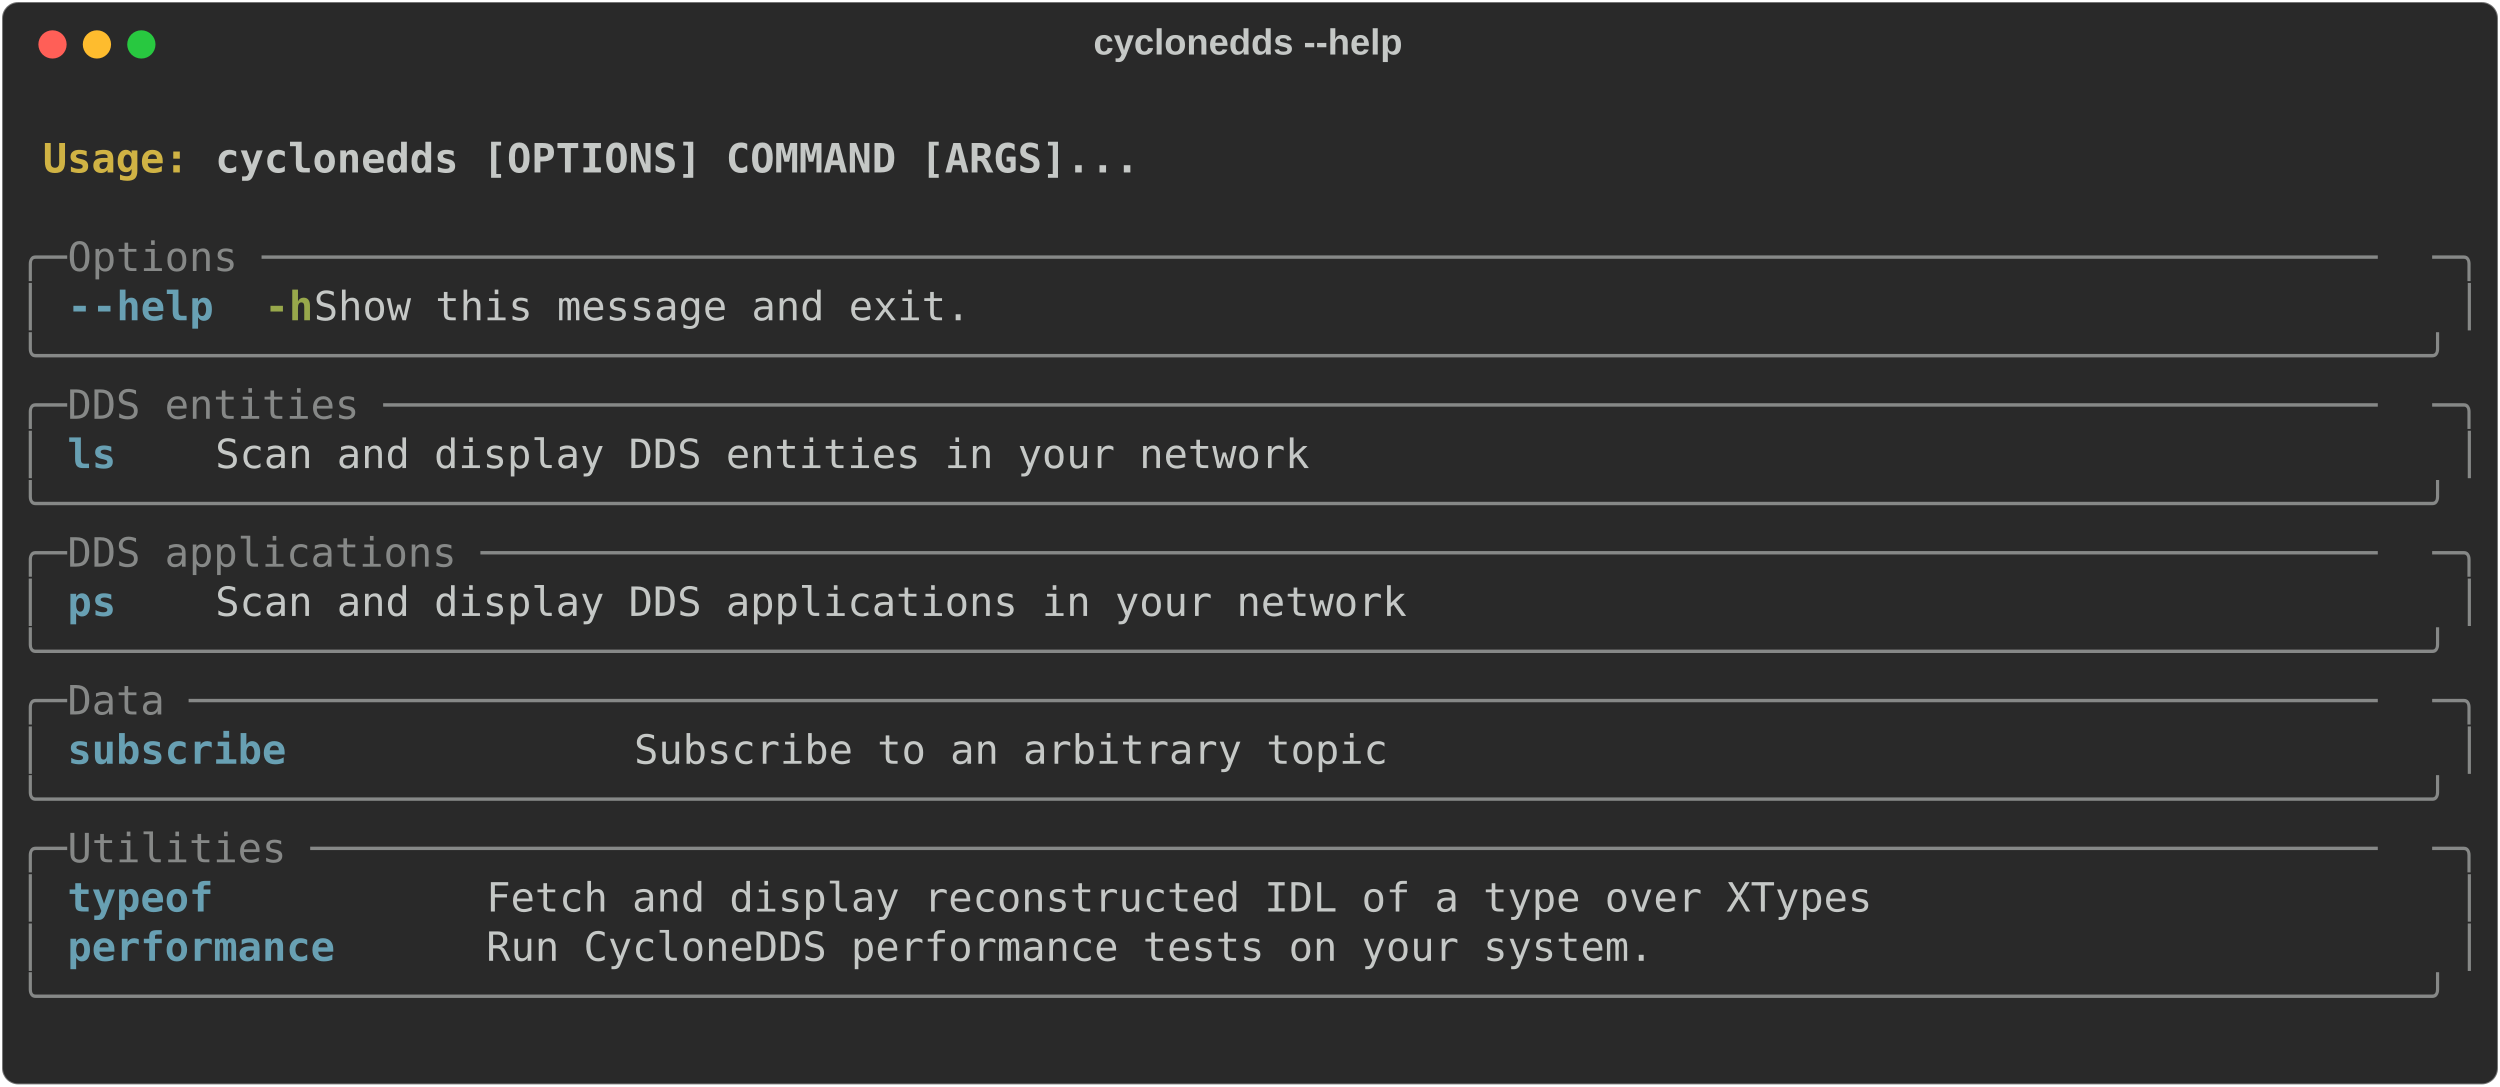
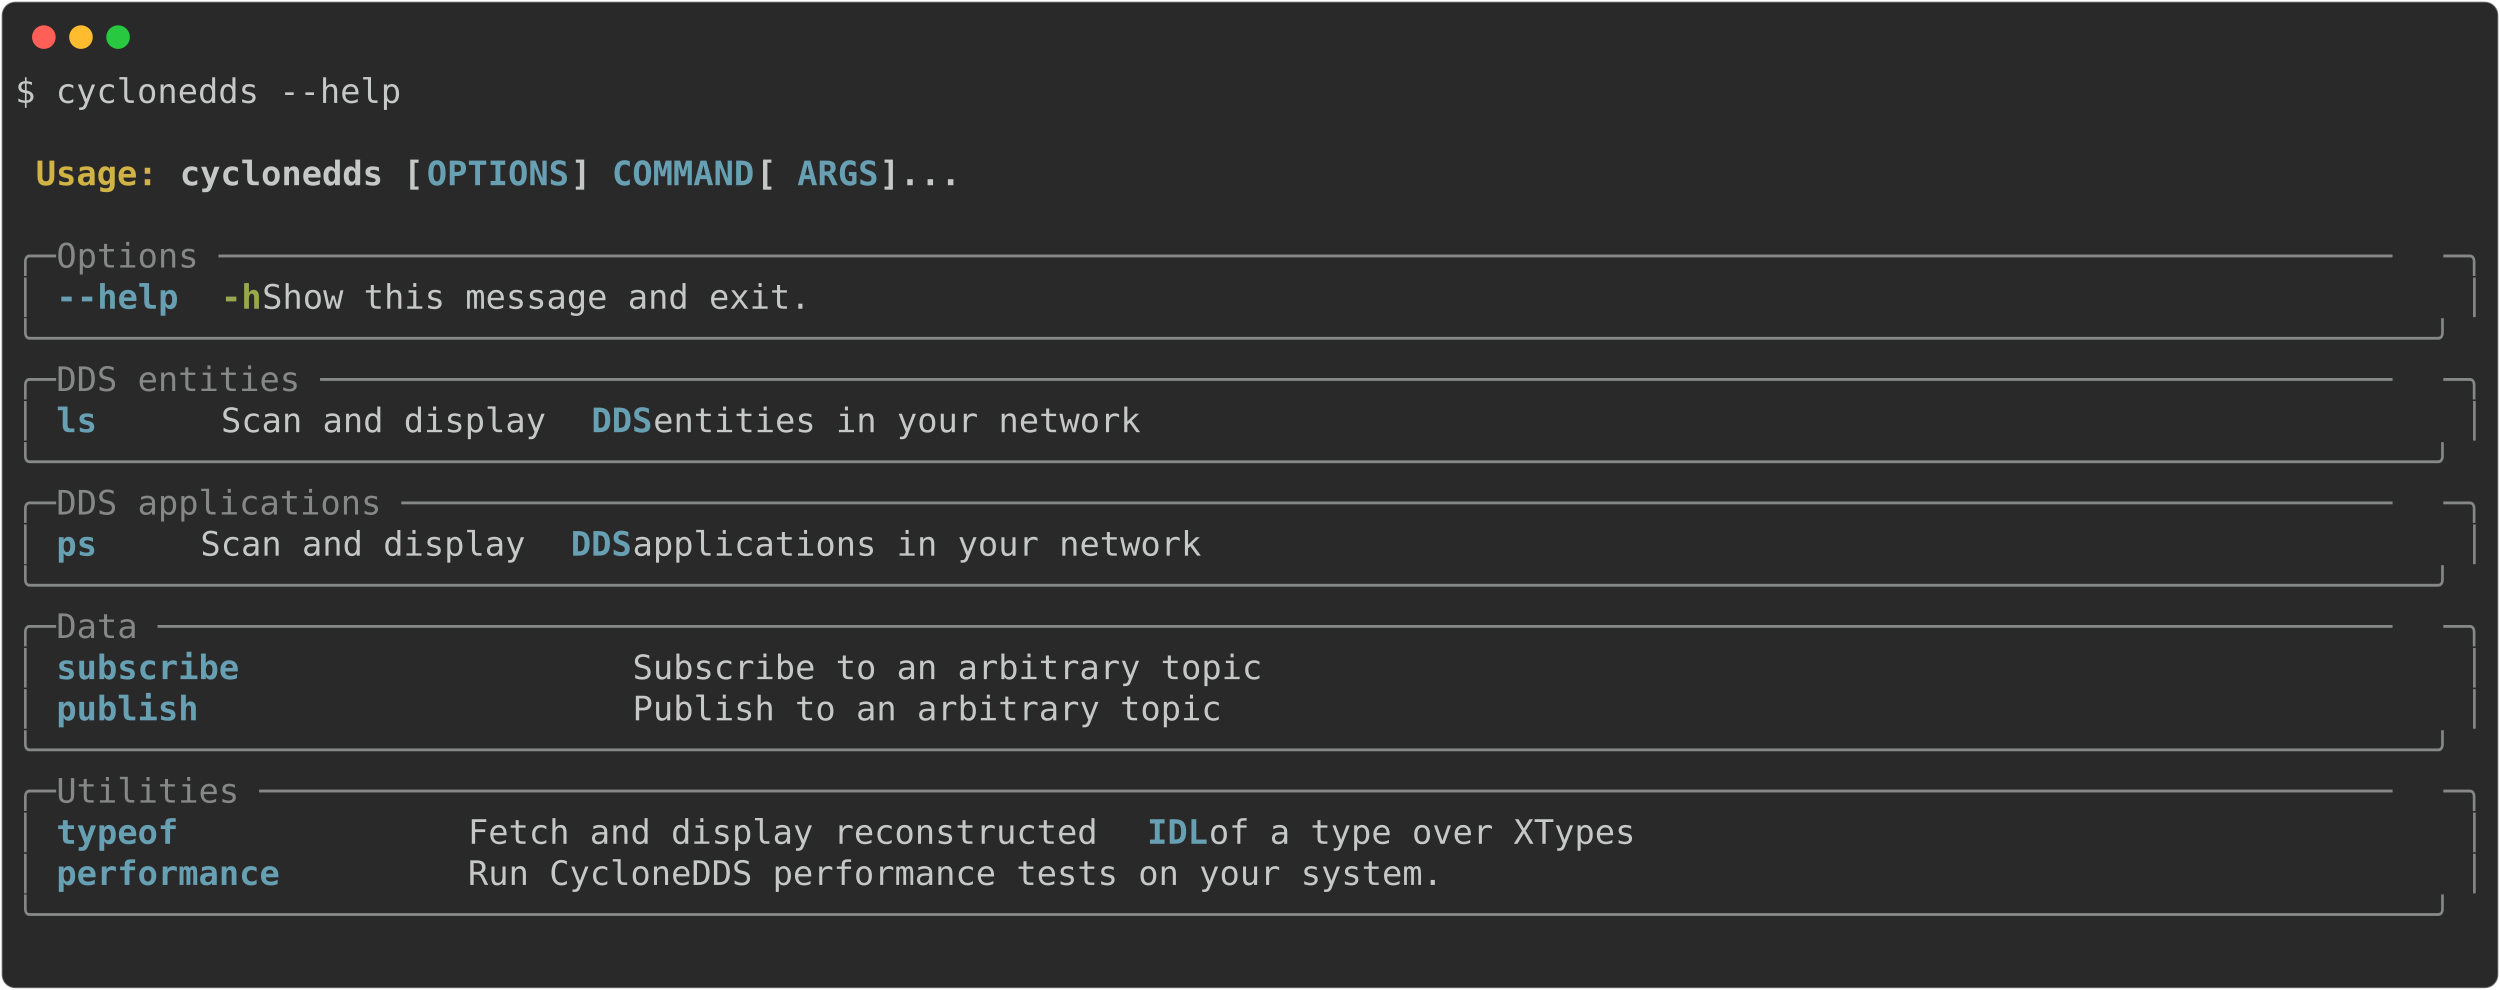
- <svg xmlns="http://www.w3.org/2000/svg" class="rich-terminal" viewBox="0 0 1238 538.0">
+ <svg xmlns="http://www.w3.org/2000/svg" class="rich-terminal" viewBox="0 0 1482 586.8">
  <style>

    @font-face {
        font-family: "Fira Code";
        src: local("FiraCode-Regular"),
                url("https://cdnjs.cloudflare.com/ajax/libs/firacode/6.2.0/woff2/FiraCode-Regular.woff2") format("woff2"),
                url("https://cdnjs.cloudflare.com/ajax/libs/firacode/6.2.0/woff/FiraCode-Regular.woff") format("woff");
        font-style: normal;
        font-weight: 400;
    }
    @font-face {
        font-family: "Fira Code";
        src: local("FiraCode-Bold"),
                url("https://cdnjs.cloudflare.com/ajax/libs/firacode/6.2.0/woff2/FiraCode-Bold.woff2") format("woff2"),
                url("https://cdnjs.cloudflare.com/ajax/libs/firacode/6.2.0/woff/FiraCode-Bold.woff") format("woff");
        font-style: bold;
        font-weight: 700;
    }

-     .terminal-1070083733-matrix {
+     .terminal-2514676171-matrix {
        font-family: Fira Code, monospace;
        font-size: 20px;
        line-height: 24.4px;
        font-variant-east-asian: full-width;
    }

-     .terminal-1070083733-title {
+     .terminal-2514676171-title {
        font-size: 18px;
        font-weight: bold;
        font-family: arial;
    }

-     .terminal-1070083733-r1 { fill: #c5c8c6;font-weight: bold }
- .terminal-1070083733-r2 { fill: #c5c8c6 }
- .terminal-1070083733-r3 { fill: #d0b344;font-weight: bold }
- .terminal-1070083733-r4 { fill: #868887 }
- .terminal-1070083733-r5 { fill: #68a0b3;font-weight: bold }
- .terminal-1070083733-r6 { fill: #98a84b;font-weight: bold }
+     .terminal-2514676171-r1 { fill: #c5c8c6 }
+ .terminal-2514676171-r2 { fill: #c5c8c6;font-weight: bold }
+ .terminal-2514676171-r3 { fill: #d0b344;font-weight: bold }
+ .terminal-2514676171-r4 { fill: #68a0b3;font-weight: bold }
+ .terminal-2514676171-r5 { fill: #868887 }
+ .terminal-2514676171-r6 { fill: #98a84b;font-weight: bold }
    </style>
  <defs>
-     <clipPath id="terminal-1070083733-clip-terminal">
-       <rect x="0" y="0" width="1219.0" height="487.0" />
-     </clipPath>
-     <clipPath id="terminal-1070083733-line-0">
-       <rect x="0" y="1.5" width="1220" height="24.65" />
-     </clipPath>
-     <clipPath id="terminal-1070083733-line-1">
-       <rect x="0" y="25.9" width="1220" height="24.65" />
-     </clipPath>
-     <clipPath id="terminal-1070083733-line-2">
-       <rect x="0" y="50.3" width="1220" height="24.65" />
-     </clipPath>
-     <clipPath id="terminal-1070083733-line-3">
-       <rect x="0" y="74.7" width="1220" height="24.65" />
-     </clipPath>
-     <clipPath id="terminal-1070083733-line-4">
-       <rect x="0" y="99.1" width="1220" height="24.65" />
-     </clipPath>
-     <clipPath id="terminal-1070083733-line-5">
-       <rect x="0" y="123.5" width="1220" height="24.65" />
-     </clipPath>
-     <clipPath id="terminal-1070083733-line-6">
-       <rect x="0" y="147.9" width="1220" height="24.65" />
-     </clipPath>
-     <clipPath id="terminal-1070083733-line-7">
-       <rect x="0" y="172.3" width="1220" height="24.65" />
-     </clipPath>
-     <clipPath id="terminal-1070083733-line-8">
-       <rect x="0" y="196.7" width="1220" height="24.65" />
-     </clipPath>
-     <clipPath id="terminal-1070083733-line-9">
-       <rect x="0" y="221.1" width="1220" height="24.65" />
-     </clipPath>
-     <clipPath id="terminal-1070083733-line-10">
-       <rect x="0" y="245.5" width="1220" height="24.65" />
-     </clipPath>
-     <clipPath id="terminal-1070083733-line-11">
-       <rect x="0" y="269.9" width="1220" height="24.65" />
-     </clipPath>
-     <clipPath id="terminal-1070083733-line-12">
-       <rect x="0" y="294.3" width="1220" height="24.65" />
-     </clipPath>
-     <clipPath id="terminal-1070083733-line-13">
-       <rect x="0" y="318.7" width="1220" height="24.65" />
-     </clipPath>
-     <clipPath id="terminal-1070083733-line-14">
-       <rect x="0" y="343.1" width="1220" height="24.65" />
-     </clipPath>
-     <clipPath id="terminal-1070083733-line-15">
-       <rect x="0" y="367.5" width="1220" height="24.65" />
-     </clipPath>
-     <clipPath id="terminal-1070083733-line-16">
-       <rect x="0" y="391.9" width="1220" height="24.65" />
-     </clipPath>
-     <clipPath id="terminal-1070083733-line-17">
-       <rect x="0" y="416.3" width="1220" height="24.65" />
-     </clipPath>
-     <clipPath id="terminal-1070083733-line-18">
-       <rect x="0" y="440.7" width="1220" height="24.65" />
+     <clipPath id="terminal-2514676171-clip-terminal">
+       <rect x="0" y="0" width="1463.0" height="535.8" />
+     </clipPath>
+     <clipPath id="terminal-2514676171-line-0">
+       <rect x="0" y="1.5" width="1464" height="24.65" />
+     </clipPath>
+     <clipPath id="terminal-2514676171-line-1">
+       <rect x="0" y="25.9" width="1464" height="24.65" />
+     </clipPath>
+     <clipPath id="terminal-2514676171-line-2">
+       <rect x="0" y="50.3" width="1464" height="24.65" />
+     </clipPath>
+     <clipPath id="terminal-2514676171-line-3">
+       <rect x="0" y="74.7" width="1464" height="24.65" />
+     </clipPath>
+     <clipPath id="terminal-2514676171-line-4">
+       <rect x="0" y="99.1" width="1464" height="24.65" />
+     </clipPath>
+     <clipPath id="terminal-2514676171-line-5">
+       <rect x="0" y="123.5" width="1464" height="24.65" />
+     </clipPath>
+     <clipPath id="terminal-2514676171-line-6">
+       <rect x="0" y="147.9" width="1464" height="24.65" />
+     </clipPath>
+     <clipPath id="terminal-2514676171-line-7">
+       <rect x="0" y="172.3" width="1464" height="24.65" />
+     </clipPath>
+     <clipPath id="terminal-2514676171-line-8">
+       <rect x="0" y="196.7" width="1464" height="24.65" />
+     </clipPath>
+     <clipPath id="terminal-2514676171-line-9">
+       <rect x="0" y="221.1" width="1464" height="24.65" />
+     </clipPath>
+     <clipPath id="terminal-2514676171-line-10">
+       <rect x="0" y="245.5" width="1464" height="24.65" />
+     </clipPath>
+     <clipPath id="terminal-2514676171-line-11">
+       <rect x="0" y="269.9" width="1464" height="24.65" />
+     </clipPath>
+     <clipPath id="terminal-2514676171-line-12">
+       <rect x="0" y="294.3" width="1464" height="24.65" />
+     </clipPath>
+     <clipPath id="terminal-2514676171-line-13">
+       <rect x="0" y="318.7" width="1464" height="24.65" />
+     </clipPath>
+     <clipPath id="terminal-2514676171-line-14">
+       <rect x="0" y="343.1" width="1464" height="24.65" />
+     </clipPath>
+     <clipPath id="terminal-2514676171-line-15">
+       <rect x="0" y="367.5" width="1464" height="24.65" />
+     </clipPath>
+     <clipPath id="terminal-2514676171-line-16">
+       <rect x="0" y="391.9" width="1464" height="24.65" />
+     </clipPath>
+     <clipPath id="terminal-2514676171-line-17">
+       <rect x="0" y="416.3" width="1464" height="24.65" />
+     </clipPath>
+     <clipPath id="terminal-2514676171-line-18">
+       <rect x="0" y="440.7" width="1464" height="24.65" />
+     </clipPath>
+     <clipPath id="terminal-2514676171-line-19">
+       <rect x="0" y="465.1" width="1464" height="24.65" />
+     </clipPath>
+     <clipPath id="terminal-2514676171-line-20">
+       <rect x="0" y="489.5" width="1464" height="24.65" />
    </clipPath>
  </defs>
-   <rect fill="#292929" stroke="rgba(255,255,255,0.35)" stroke-width="1" x="1" y="1" width="1236" height="536" rx="8" />
-   <text class="terminal-1070083733-title" fill="#c5c8c6" text-anchor="middle" x="618" y="27">cyclonedds --help</text>
+   <rect fill="#292929" stroke="rgba(255,255,255,0.35)" stroke-width="1" x="1" y="1" width="1480" height="584.8" rx="8" />
  <g transform="translate(26,22)">
    <circle cx="0" cy="0" r="7" fill="#ff5f57" />
    <circle cx="22" cy="0" r="7" fill="#febc2e" />
    <circle cx="44" cy="0" r="7" fill="#28c840" />
  </g>
-   <g transform="translate(9, 41)" clip-path="url(#terminal-1070083733-clip-terminal)">
-     <g class="terminal-1070083733-matrix">
-       <text class="terminal-1070083733-r2" x="1220" y="20" textLength="12.2" clip-path="url(#terminal-1070083733-line-0)">
- </text>
-       <text class="terminal-1070083733-r3" x="12.2" y="44.4" textLength="85.4" clip-path="url(#terminal-1070083733-line-1)">Usage: </text>
-       <text class="terminal-1070083733-r1" x="97.6" y="44.4" textLength="463.6" clip-path="url(#terminal-1070083733-line-1)">cyclonedds [OPTIONS] COMMAND [ARGS]...</text>
-       <text class="terminal-1070083733-r2" x="1220" y="44.4" textLength="12.2" clip-path="url(#terminal-1070083733-line-1)">
- </text>
-       <text class="terminal-1070083733-r2" x="1220" y="68.8" textLength="12.2" clip-path="url(#terminal-1070083733-line-2)">
- </text>
-       <text class="terminal-1070083733-r4" x="0" y="93.2" textLength="24.4" clip-path="url(#terminal-1070083733-line-3)">╭─</text>
-       <text class="terminal-1070083733-r4" x="24.4" y="93.2" textLength="1171.2" clip-path="url(#terminal-1070083733-line-3)"> Options ───────────────────────────────────────────────────────────────────────────────────────</text>
-       <text class="terminal-1070083733-r4" x="1195.6" y="93.2" textLength="24.4" clip-path="url(#terminal-1070083733-line-3)">─╮</text>
-       <text class="terminal-1070083733-r2" x="1220" y="93.2" textLength="12.2" clip-path="url(#terminal-1070083733-line-3)">
- </text>
-       <text class="terminal-1070083733-r4" x="0" y="117.6" textLength="12.2" clip-path="url(#terminal-1070083733-line-4)">│</text>
-       <text class="terminal-1070083733-r5" x="24.4" y="117.6" textLength="12.2" clip-path="url(#terminal-1070083733-line-4)">-</text>
-       <text class="terminal-1070083733-r5" x="36.6" y="117.6" textLength="61" clip-path="url(#terminal-1070083733-line-4)">-help</text>
-       <text class="terminal-1070083733-r6" x="122" y="117.6" textLength="24.4" clip-path="url(#terminal-1070083733-line-4)">-h</text>
-       <text class="terminal-1070083733-r2" x="146.4" y="117.6" textLength="1061.4" clip-path="url(#terminal-1070083733-line-4)">    Show this message and exit.                                                        </text>
-       <text class="terminal-1070083733-r4" x="1207.8" y="117.6" textLength="12.2" clip-path="url(#terminal-1070083733-line-4)">│</text>
-       <text class="terminal-1070083733-r2" x="1220" y="117.6" textLength="12.2" clip-path="url(#terminal-1070083733-line-4)">
- </text>
-       <text class="terminal-1070083733-r4" x="0" y="142" textLength="1220" clip-path="url(#terminal-1070083733-line-5)">╰──────────────────────────────────────────────────────────────────────────────────────────────────╯</text>
-       <text class="terminal-1070083733-r2" x="1220" y="142" textLength="12.2" clip-path="url(#terminal-1070083733-line-5)">
- </text>
-       <text class="terminal-1070083733-r4" x="0" y="166.4" textLength="24.4" clip-path="url(#terminal-1070083733-line-6)">╭─</text>
-       <text class="terminal-1070083733-r4" x="24.4" y="166.4" textLength="1171.2" clip-path="url(#terminal-1070083733-line-6)"> DDS entities ──────────────────────────────────────────────────────────────────────────────────</text>
-       <text class="terminal-1070083733-r4" x="1195.6" y="166.4" textLength="24.4" clip-path="url(#terminal-1070083733-line-6)">─╮</text>
-       <text class="terminal-1070083733-r2" x="1220" y="166.4" textLength="12.2" clip-path="url(#terminal-1070083733-line-6)">
- </text>
-       <text class="terminal-1070083733-r4" x="0" y="190.8" textLength="12.2" clip-path="url(#terminal-1070083733-line-7)">│</text>
-       <text class="terminal-1070083733-r5" x="24.4" y="190.8" textLength="61" clip-path="url(#terminal-1070083733-line-7)">ls   </text>
-       <text class="terminal-1070083733-r2" x="97.6" y="190.8" textLength="1110.2" clip-path="url(#terminal-1070083733-line-7)"> Scan and display DDS entities in your network                                             </text>
-       <text class="terminal-1070083733-r4" x="1207.8" y="190.8" textLength="12.2" clip-path="url(#terminal-1070083733-line-7)">│</text>
-       <text class="terminal-1070083733-r2" x="1220" y="190.8" textLength="12.2" clip-path="url(#terminal-1070083733-line-7)">
- </text>
-       <text class="terminal-1070083733-r4" x="0" y="215.2" textLength="1220" clip-path="url(#terminal-1070083733-line-8)">╰──────────────────────────────────────────────────────────────────────────────────────────────────╯</text>
-       <text class="terminal-1070083733-r2" x="1220" y="215.2" textLength="12.2" clip-path="url(#terminal-1070083733-line-8)">
- </text>
-       <text class="terminal-1070083733-r4" x="0" y="239.6" textLength="24.4" clip-path="url(#terminal-1070083733-line-9)">╭─</text>
-       <text class="terminal-1070083733-r4" x="24.4" y="239.6" textLength="1171.2" clip-path="url(#terminal-1070083733-line-9)"> DDS applications ──────────────────────────────────────────────────────────────────────────────</text>
-       <text class="terminal-1070083733-r4" x="1195.6" y="239.6" textLength="24.4" clip-path="url(#terminal-1070083733-line-9)">─╮</text>
-       <text class="terminal-1070083733-r2" x="1220" y="239.6" textLength="12.2" clip-path="url(#terminal-1070083733-line-9)">
- </text>
-       <text class="terminal-1070083733-r4" x="0" y="264" textLength="12.2" clip-path="url(#terminal-1070083733-line-10)">│</text>
-       <text class="terminal-1070083733-r5" x="24.4" y="264" textLength="61" clip-path="url(#terminal-1070083733-line-10)">ps   </text>
-       <text class="terminal-1070083733-r2" x="97.6" y="264" textLength="1110.2" clip-path="url(#terminal-1070083733-line-10)"> Scan and display DDS applications in your network                                         </text>
-       <text class="terminal-1070083733-r4" x="1207.8" y="264" textLength="12.2" clip-path="url(#terminal-1070083733-line-10)">│</text>
-       <text class="terminal-1070083733-r2" x="1220" y="264" textLength="12.2" clip-path="url(#terminal-1070083733-line-10)">
- </text>
-       <text class="terminal-1070083733-r4" x="0" y="288.4" textLength="1220" clip-path="url(#terminal-1070083733-line-11)">╰──────────────────────────────────────────────────────────────────────────────────────────────────╯</text>
-       <text class="terminal-1070083733-r2" x="1220" y="288.4" textLength="12.2" clip-path="url(#terminal-1070083733-line-11)">
- </text>
-       <text class="terminal-1070083733-r4" x="0" y="312.8" textLength="24.4" clip-path="url(#terminal-1070083733-line-12)">╭─</text>
-       <text class="terminal-1070083733-r4" x="24.4" y="312.8" textLength="1171.2" clip-path="url(#terminal-1070083733-line-12)"> Data ──────────────────────────────────────────────────────────────────────────────────────────</text>
-       <text class="terminal-1070083733-r4" x="1195.6" y="312.8" textLength="24.4" clip-path="url(#terminal-1070083733-line-12)">─╮</text>
-       <text class="terminal-1070083733-r2" x="1220" y="312.8" textLength="12.2" clip-path="url(#terminal-1070083733-line-12)">
- </text>
-       <text class="terminal-1070083733-r4" x="0" y="337.2" textLength="12.2" clip-path="url(#terminal-1070083733-line-13)">│</text>
-       <text class="terminal-1070083733-r5" x="24.4" y="337.2" textLength="268.4" clip-path="url(#terminal-1070083733-line-13)">subscribe             </text>
-       <text class="terminal-1070083733-r2" x="305" y="337.2" textLength="902.8" clip-path="url(#terminal-1070083733-line-13)"> Subscribe to an arbitrary topic                                          </text>
-       <text class="terminal-1070083733-r4" x="1207.8" y="337.2" textLength="12.2" clip-path="url(#terminal-1070083733-line-13)">│</text>
-       <text class="terminal-1070083733-r2" x="1220" y="337.2" textLength="12.2" clip-path="url(#terminal-1070083733-line-13)">
- </text>
-       <text class="terminal-1070083733-r4" x="0" y="361.6" textLength="1220" clip-path="url(#terminal-1070083733-line-14)">╰──────────────────────────────────────────────────────────────────────────────────────────────────╯</text>
-       <text class="terminal-1070083733-r2" x="1220" y="361.6" textLength="12.2" clip-path="url(#terminal-1070083733-line-14)">
- </text>
-       <text class="terminal-1070083733-r4" x="0" y="386" textLength="24.4" clip-path="url(#terminal-1070083733-line-15)">╭─</text>
-       <text class="terminal-1070083733-r4" x="24.4" y="386" textLength="1171.2" clip-path="url(#terminal-1070083733-line-15)"> Utilities ─────────────────────────────────────────────────────────────────────────────────────</text>
-       <text class="terminal-1070083733-r4" x="1195.6" y="386" textLength="24.4" clip-path="url(#terminal-1070083733-line-15)">─╮</text>
-       <text class="terminal-1070083733-r2" x="1220" y="386" textLength="12.2" clip-path="url(#terminal-1070083733-line-15)">
- </text>
-       <text class="terminal-1070083733-r4" x="0" y="410.4" textLength="12.2" clip-path="url(#terminal-1070083733-line-16)">│</text>
-       <text class="terminal-1070083733-r5" x="24.4" y="410.4" textLength="195.2" clip-path="url(#terminal-1070083733-line-16)">typeof          </text>
-       <text class="terminal-1070083733-r2" x="231.8" y="410.4" textLength="976" clip-path="url(#terminal-1070083733-line-16)"> Fetch and display reconstructed IDL of a type over XTypes                      </text>
-       <text class="terminal-1070083733-r4" x="1207.8" y="410.4" textLength="12.2" clip-path="url(#terminal-1070083733-line-16)">│</text>
-       <text class="terminal-1070083733-r2" x="1220" y="410.4" textLength="12.2" clip-path="url(#terminal-1070083733-line-16)">
- </text>
-       <text class="terminal-1070083733-r4" x="0" y="434.8" textLength="12.2" clip-path="url(#terminal-1070083733-line-17)">│</text>
-       <text class="terminal-1070083733-r5" x="24.4" y="434.8" textLength="195.2" clip-path="url(#terminal-1070083733-line-17)">performance     </text>
-       <text class="terminal-1070083733-r2" x="231.8" y="434.8" textLength="976" clip-path="url(#terminal-1070083733-line-17)"> Run CycloneDDS performance tests on your system.                               </text>
-       <text class="terminal-1070083733-r4" x="1207.8" y="434.8" textLength="12.2" clip-path="url(#terminal-1070083733-line-17)">│</text>
-       <text class="terminal-1070083733-r2" x="1220" y="434.8" textLength="12.2" clip-path="url(#terminal-1070083733-line-17)">
- </text>
-       <text class="terminal-1070083733-r4" x="0" y="459.2" textLength="1220" clip-path="url(#terminal-1070083733-line-18)">╰──────────────────────────────────────────────────────────────────────────────────────────────────╯</text>
-       <text class="terminal-1070083733-r2" x="1220" y="459.2" textLength="12.2" clip-path="url(#terminal-1070083733-line-18)">
- </text>
-       <text class="terminal-1070083733-r2" x="1220" y="483.6" textLength="12.2" clip-path="url(#terminal-1070083733-line-19)">
+   <g transform="translate(9, 41)" clip-path="url(#terminal-2514676171-clip-terminal)">
+     <g class="terminal-2514676171-matrix">
+       <text class="terminal-2514676171-r1" x="0" y="20" textLength="231.8" clip-path="url(#terminal-2514676171-line-0)">$ cyclonedds --help</text>
+       <text class="terminal-2514676171-r1" x="1464" y="20" textLength="12.2" clip-path="url(#terminal-2514676171-line-0)">
+ </text>
+       <text class="terminal-2514676171-r1" x="1464" y="44.4" textLength="12.2" clip-path="url(#terminal-2514676171-line-1)">
+ </text>
+       <text class="terminal-2514676171-r3" x="12.2" y="68.8" textLength="85.4" clip-path="url(#terminal-2514676171-line-2)">Usage: </text>
+       <text class="terminal-2514676171-r2" x="97.6" y="68.8" textLength="146.4" clip-path="url(#terminal-2514676171-line-2)">cyclonedds [</text>
+       <text class="terminal-2514676171-r4" x="244" y="68.8" textLength="85.4" clip-path="url(#terminal-2514676171-line-2)">OPTIONS</text>
+       <text class="terminal-2514676171-r2" x="329.4" y="68.8" textLength="24.4" clip-path="url(#terminal-2514676171-line-2)">] </text>
+       <text class="terminal-2514676171-r4" x="353.8" y="68.8" textLength="85.4" clip-path="url(#terminal-2514676171-line-2)">COMMAND</text>
+       <text class="terminal-2514676171-r2" x="439.2" y="68.8" textLength="24.4" clip-path="url(#terminal-2514676171-line-2)"> [</text>
+       <text class="terminal-2514676171-r4" x="463.6" y="68.8" textLength="48.8" clip-path="url(#terminal-2514676171-line-2)">ARGS</text>
+       <text class="terminal-2514676171-r2" x="512.4" y="68.8" textLength="48.8" clip-path="url(#terminal-2514676171-line-2)">]...</text>
+       <text class="terminal-2514676171-r1" x="1464" y="68.8" textLength="12.2" clip-path="url(#terminal-2514676171-line-2)">
+ </text>
+       <text class="terminal-2514676171-r1" x="1464" y="93.2" textLength="12.2" clip-path="url(#terminal-2514676171-line-3)">
+ </text>
+       <text class="terminal-2514676171-r5" x="0" y="117.6" textLength="24.4" clip-path="url(#terminal-2514676171-line-4)">╭─</text>
+       <text class="terminal-2514676171-r5" x="24.4" y="117.6" textLength="1415.2" clip-path="url(#terminal-2514676171-line-4)"> Options ───────────────────────────────────────────────────────────────────────────────────────────────────────────</text>
+       <text class="terminal-2514676171-r5" x="1439.6" y="117.6" textLength="24.4" clip-path="url(#terminal-2514676171-line-4)">─╮</text>
+       <text class="terminal-2514676171-r1" x="1464" y="117.6" textLength="12.2" clip-path="url(#terminal-2514676171-line-4)">
+ </text>
+       <text class="terminal-2514676171-r5" x="0" y="142" textLength="12.2" clip-path="url(#terminal-2514676171-line-5)">│</text>
+       <text class="terminal-2514676171-r4" x="24.4" y="142" textLength="12.2" clip-path="url(#terminal-2514676171-line-5)">-</text>
+       <text class="terminal-2514676171-r4" x="36.6" y="142" textLength="61" clip-path="url(#terminal-2514676171-line-5)">-help</text>
+       <text class="terminal-2514676171-r6" x="122" y="142" textLength="24.4" clip-path="url(#terminal-2514676171-line-5)">-h</text>
+       <text class="terminal-2514676171-r1" x="146.4" y="142" textLength="1305.4" clip-path="url(#terminal-2514676171-line-5)">    Show this message and exit.                                                                            </text>
+       <text class="terminal-2514676171-r5" x="1451.8" y="142" textLength="12.2" clip-path="url(#terminal-2514676171-line-5)">│</text>
+       <text class="terminal-2514676171-r1" x="1464" y="142" textLength="12.2" clip-path="url(#terminal-2514676171-line-5)">
+ </text>
+       <text class="terminal-2514676171-r5" x="0" y="166.4" textLength="1464" clip-path="url(#terminal-2514676171-line-6)">╰──────────────────────────────────────────────────────────────────────────────────────────────────────────────────────╯</text>
+       <text class="terminal-2514676171-r1" x="1464" y="166.4" textLength="12.2" clip-path="url(#terminal-2514676171-line-6)">
+ </text>
+       <text class="terminal-2514676171-r5" x="0" y="190.8" textLength="24.4" clip-path="url(#terminal-2514676171-line-7)">╭─</text>
+       <text class="terminal-2514676171-r5" x="24.4" y="190.8" textLength="1415.2" clip-path="url(#terminal-2514676171-line-7)"> DDS entities ──────────────────────────────────────────────────────────────────────────────────────────────────────</text>
+       <text class="terminal-2514676171-r5" x="1439.6" y="190.8" textLength="24.4" clip-path="url(#terminal-2514676171-line-7)">─╮</text>
+       <text class="terminal-2514676171-r1" x="1464" y="190.8" textLength="12.2" clip-path="url(#terminal-2514676171-line-7)">
+ </text>
+       <text class="terminal-2514676171-r5" x="0" y="215.2" textLength="12.2" clip-path="url(#terminal-2514676171-line-8)">│</text>
+       <text class="terminal-2514676171-r4" x="24.4" y="215.2" textLength="85.4" clip-path="url(#terminal-2514676171-line-8)">ls     </text>
+       <text class="terminal-2514676171-r1" x="122" y="215.2" textLength="219.6" clip-path="url(#terminal-2514676171-line-8)"> Scan and display </text>
+       <text class="terminal-2514676171-r4" x="341.6" y="215.2" textLength="36.6" clip-path="url(#terminal-2514676171-line-8)">DDS</text>
+       <text class="terminal-2514676171-r1" x="378.2" y="215.2" textLength="1073.6" clip-path="url(#terminal-2514676171-line-8)"> entities in your network                                                               </text>
+       <text class="terminal-2514676171-r5" x="1451.8" y="215.2" textLength="12.2" clip-path="url(#terminal-2514676171-line-8)">│</text>
+       <text class="terminal-2514676171-r1" x="1464" y="215.2" textLength="12.2" clip-path="url(#terminal-2514676171-line-8)">
+ </text>
+       <text class="terminal-2514676171-r5" x="0" y="239.6" textLength="1464" clip-path="url(#terminal-2514676171-line-9)">╰──────────────────────────────────────────────────────────────────────────────────────────────────────────────────────╯</text>
+       <text class="terminal-2514676171-r1" x="1464" y="239.6" textLength="12.2" clip-path="url(#terminal-2514676171-line-9)">
+ </text>
+       <text class="terminal-2514676171-r5" x="0" y="264" textLength="24.4" clip-path="url(#terminal-2514676171-line-10)">╭─</text>
+       <text class="terminal-2514676171-r5" x="24.4" y="264" textLength="1415.2" clip-path="url(#terminal-2514676171-line-10)"> DDS applications ──────────────────────────────────────────────────────────────────────────────────────────────────</text>
+       <text class="terminal-2514676171-r5" x="1439.6" y="264" textLength="24.4" clip-path="url(#terminal-2514676171-line-10)">─╮</text>
+       <text class="terminal-2514676171-r1" x="1464" y="264" textLength="12.2" clip-path="url(#terminal-2514676171-line-10)">
+ </text>
+       <text class="terminal-2514676171-r5" x="0" y="288.4" textLength="12.2" clip-path="url(#terminal-2514676171-line-11)">│</text>
+       <text class="terminal-2514676171-r4" x="24.4" y="288.4" textLength="73.2" clip-path="url(#terminal-2514676171-line-11)">ps    </text>
+       <text class="terminal-2514676171-r1" x="109.8" y="288.4" textLength="219.6" clip-path="url(#terminal-2514676171-line-11)"> Scan and display </text>
+       <text class="terminal-2514676171-r4" x="329.4" y="288.4" textLength="36.6" clip-path="url(#terminal-2514676171-line-11)">DDS</text>
+       <text class="terminal-2514676171-r1" x="366" y="288.4" textLength="1085.8" clip-path="url(#terminal-2514676171-line-11)"> applications in your network                                                            </text>
+       <text class="terminal-2514676171-r5" x="1451.8" y="288.4" textLength="12.2" clip-path="url(#terminal-2514676171-line-11)">│</text>
+       <text class="terminal-2514676171-r1" x="1464" y="288.4" textLength="12.2" clip-path="url(#terminal-2514676171-line-11)">
+ </text>
+       <text class="terminal-2514676171-r5" x="0" y="312.8" textLength="1464" clip-path="url(#terminal-2514676171-line-12)">╰──────────────────────────────────────────────────────────────────────────────────────────────────────────────────────╯</text>
+       <text class="terminal-2514676171-r1" x="1464" y="312.8" textLength="12.2" clip-path="url(#terminal-2514676171-line-12)">
+ </text>
+       <text class="terminal-2514676171-r5" x="0" y="337.2" textLength="24.4" clip-path="url(#terminal-2514676171-line-13)">╭─</text>
+       <text class="terminal-2514676171-r5" x="24.4" y="337.2" textLength="1415.2" clip-path="url(#terminal-2514676171-line-13)"> Data ──────────────────────────────────────────────────────────────────────────────────────────────────────────────</text>
+       <text class="terminal-2514676171-r5" x="1439.6" y="337.2" textLength="24.4" clip-path="url(#terminal-2514676171-line-13)">─╮</text>
+       <text class="terminal-2514676171-r1" x="1464" y="337.2" textLength="12.2" clip-path="url(#terminal-2514676171-line-13)">
+ </text>
+       <text class="terminal-2514676171-r5" x="0" y="361.6" textLength="12.2" clip-path="url(#terminal-2514676171-line-14)">│</text>
+       <text class="terminal-2514676171-r4" x="24.4" y="361.6" textLength="329.4" clip-path="url(#terminal-2514676171-line-14)">subscribe                  </text>
+       <text class="terminal-2514676171-r1" x="366" y="361.6" textLength="1085.8" clip-path="url(#terminal-2514676171-line-14)"> Subscribe to an arbitrary topic                                                         </text>
+       <text class="terminal-2514676171-r5" x="1451.8" y="361.6" textLength="12.2" clip-path="url(#terminal-2514676171-line-14)">│</text>
+       <text class="terminal-2514676171-r1" x="1464" y="361.6" textLength="12.2" clip-path="url(#terminal-2514676171-line-14)">
+ </text>
+       <text class="terminal-2514676171-r5" x="0" y="386" textLength="12.2" clip-path="url(#terminal-2514676171-line-15)">│</text>
+       <text class="terminal-2514676171-r4" x="24.4" y="386" textLength="329.4" clip-path="url(#terminal-2514676171-line-15)">publish                    </text>
+       <text class="terminal-2514676171-r1" x="366" y="386" textLength="1085.8" clip-path="url(#terminal-2514676171-line-15)"> Publish to an arbitrary topic                                                           </text>
+       <text class="terminal-2514676171-r5" x="1451.8" y="386" textLength="12.2" clip-path="url(#terminal-2514676171-line-15)">│</text>
+       <text class="terminal-2514676171-r1" x="1464" y="386" textLength="12.2" clip-path="url(#terminal-2514676171-line-15)">
+ </text>
+       <text class="terminal-2514676171-r5" x="0" y="410.4" textLength="1464" clip-path="url(#terminal-2514676171-line-16)">╰──────────────────────────────────────────────────────────────────────────────────────────────────────────────────────╯</text>
+       <text class="terminal-2514676171-r1" x="1464" y="410.4" textLength="12.2" clip-path="url(#terminal-2514676171-line-16)">
+ </text>
+       <text class="terminal-2514676171-r5" x="0" y="434.8" textLength="24.4" clip-path="url(#terminal-2514676171-line-17)">╭─</text>
+       <text class="terminal-2514676171-r5" x="24.4" y="434.8" textLength="1415.2" clip-path="url(#terminal-2514676171-line-17)"> Utilities ─────────────────────────────────────────────────────────────────────────────────────────────────────────</text>
+       <text class="terminal-2514676171-r5" x="1439.6" y="434.8" textLength="24.4" clip-path="url(#terminal-2514676171-line-17)">─╮</text>
+       <text class="terminal-2514676171-r1" x="1464" y="434.8" textLength="12.2" clip-path="url(#terminal-2514676171-line-17)">
+ </text>
+       <text class="terminal-2514676171-r5" x="0" y="459.2" textLength="12.2" clip-path="url(#terminal-2514676171-line-18)">│</text>
+       <text class="terminal-2514676171-r4" x="24.4" y="459.2" textLength="231.8" clip-path="url(#terminal-2514676171-line-18)">typeof             </text>
+       <text class="terminal-2514676171-r1" x="268.4" y="459.2" textLength="402.6" clip-path="url(#terminal-2514676171-line-18)"> Fetch and display reconstructed </text>
+       <text class="terminal-2514676171-r4" x="671" y="459.2" textLength="36.6" clip-path="url(#terminal-2514676171-line-18)">IDL</text>
+       <text class="terminal-2514676171-r1" x="707.6" y="459.2" textLength="744.2" clip-path="url(#terminal-2514676171-line-18)"> of a type over XTypes                                       </text>
+       <text class="terminal-2514676171-r5" x="1451.8" y="459.2" textLength="12.2" clip-path="url(#terminal-2514676171-line-18)">│</text>
+       <text class="terminal-2514676171-r1" x="1464" y="459.2" textLength="12.2" clip-path="url(#terminal-2514676171-line-18)">
+ </text>
+       <text class="terminal-2514676171-r5" x="0" y="483.6" textLength="12.2" clip-path="url(#terminal-2514676171-line-19)">│</text>
+       <text class="terminal-2514676171-r4" x="24.4" y="483.6" textLength="231.8" clip-path="url(#terminal-2514676171-line-19)">performance        </text>
+       <text class="terminal-2514676171-r1" x="268.4" y="483.6" textLength="1183.4" clip-path="url(#terminal-2514676171-line-19)"> Run CycloneDDS performance tests on your system.                                                </text>
+       <text class="terminal-2514676171-r5" x="1451.8" y="483.6" textLength="12.2" clip-path="url(#terminal-2514676171-line-19)">│</text>
+       <text class="terminal-2514676171-r1" x="1464" y="483.6" textLength="12.2" clip-path="url(#terminal-2514676171-line-19)">
+ </text>
+       <text class="terminal-2514676171-r5" x="0" y="508" textLength="1464" clip-path="url(#terminal-2514676171-line-20)">╰──────────────────────────────────────────────────────────────────────────────────────────────────────────────────────╯</text>
+       <text class="terminal-2514676171-r1" x="1464" y="508" textLength="12.2" clip-path="url(#terminal-2514676171-line-20)">
+ </text>
+       <text class="terminal-2514676171-r1" x="1464" y="532.4" textLength="12.2" clip-path="url(#terminal-2514676171-line-21)">
</text>
    </g>
  </g>
</svg>
